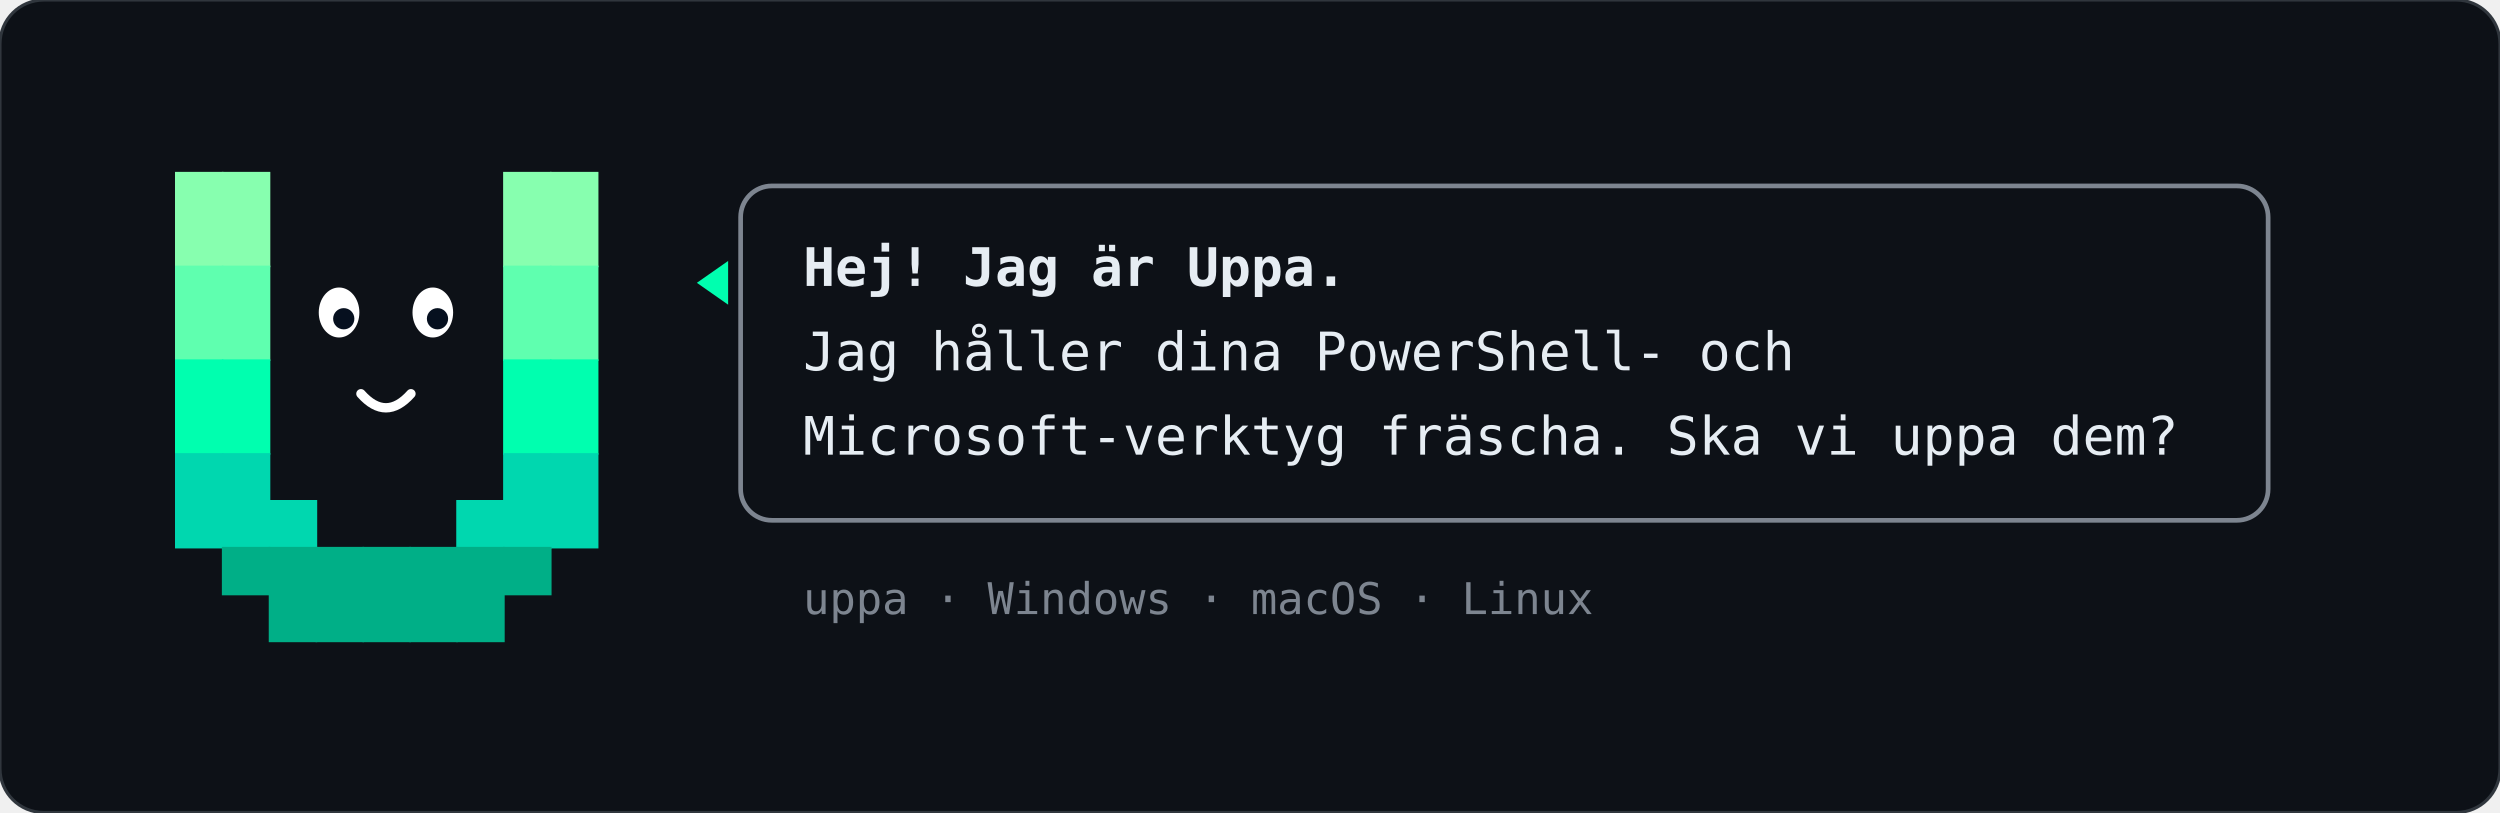
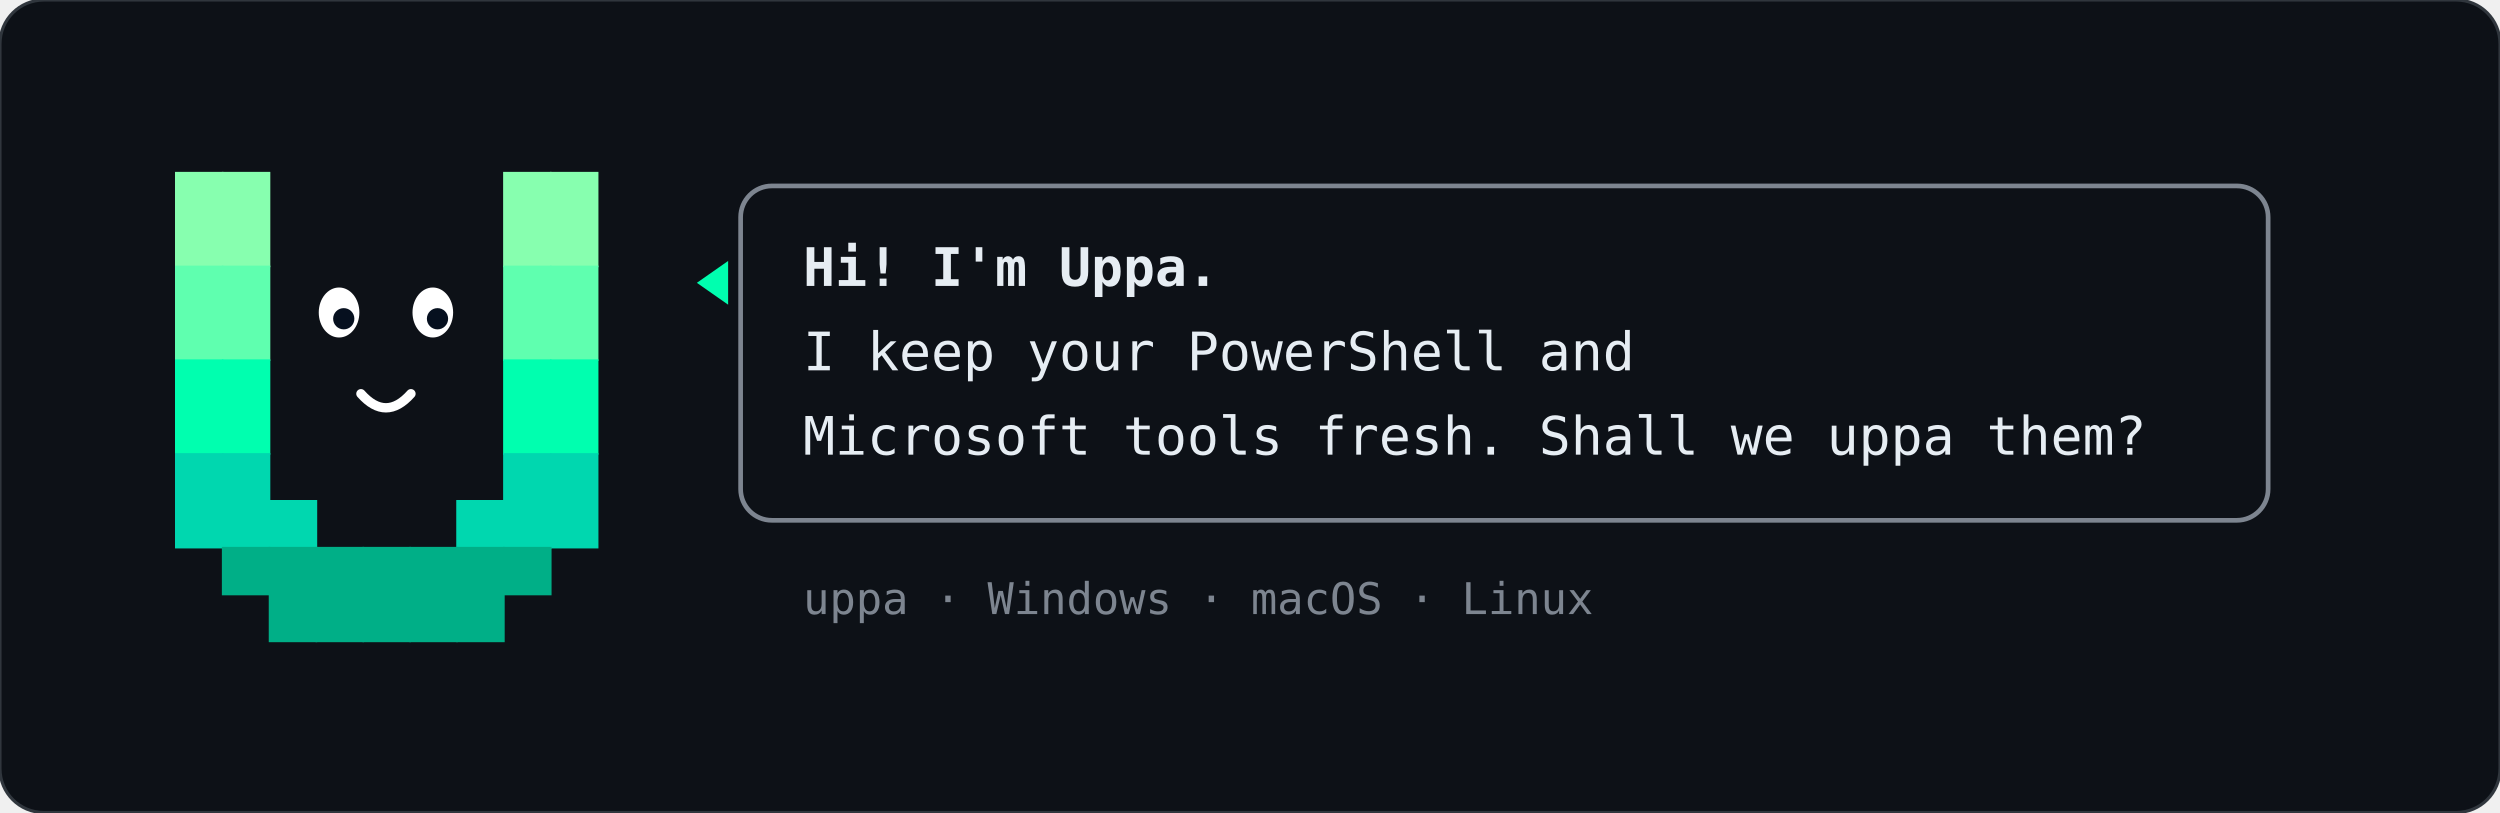
- <svg xmlns="http://www.w3.org/2000/svg" width="800" height="260" viewBox="0 0 800 260" font-family="ui-monospace, SFMono-Regular, Menlo, Consolas, 'DejaVu Sans Mono', monospace" role="img" aria-label="Uppa: Hej! Jag är Uppa.">
+ <svg xmlns="http://www.w3.org/2000/svg" width="800" height="260" viewBox="0 0 800 260" font-family="ui-monospace, SFMono-Regular, Menlo, Consolas, 'DejaVu Sans Mono', monospace" role="img" aria-label="Uppa: Hi! I'm Uppa.">
  <rect width="800" height="260" rx="14" fill="#0d1117" stroke="#30363d" />
  <g>
    <animateTransform attributeName="transform" type="translate" values="0 0;0 -4;0 0" dur="3s" repeatCount="indefinite" calcMode="spline" keyTimes="0;.5;1" keySplines=".4 0 .6 1;.4 0 .6 1" />
    <rect x="56" y="55.0" width="15.5" height="30.5" fill="#87ffaf" />
    <rect x="71" y="55.0" width="15.5" height="30.5" fill="#87ffaf" />
    <rect x="161" y="55.0" width="15.5" height="30.5" fill="#87ffaf" />
    <rect x="176" y="55.0" width="15.5" height="30.5" fill="#87ffaf" />
    <rect x="56" y="85.0" width="15.5" height="30.5" fill="#5fffaf" />
    <rect x="71" y="85.0" width="15.5" height="30.5" fill="#5fffaf" />
    <rect x="161" y="85.0" width="15.5" height="30.5" fill="#5fffaf" />
    <rect x="176" y="85.0" width="15.5" height="30.5" fill="#5fffaf" />
    <rect x="56" y="115.0" width="15.5" height="30.5" fill="#00ffaf" />
    <rect x="71" y="115.0" width="15.5" height="30.5" fill="#00ffaf" />
    <rect x="161" y="115.0" width="15.5" height="30.5" fill="#00ffaf" />
    <rect x="176" y="115.0" width="15.5" height="30.5" fill="#00ffaf" />
    <rect x="56" y="145.0" width="15.5" height="30.5" fill="#00d7af" />
    <rect x="71" y="145.0" width="15.5" height="30.5" fill="#00d7af" />
    <rect x="86" y="160.0" width="15.5" height="15.5" fill="#00d7af" />
    <rect x="146" y="160.0" width="15.5" height="15.5" fill="#00d7af" />
    <rect x="161" y="145.0" width="15.5" height="30.5" fill="#00d7af" />
    <rect x="176" y="145.0" width="15.5" height="30.5" fill="#00d7af" />
    <rect x="71" y="175.0" width="15.5" height="15.5" fill="#00af87" />
    <rect x="86" y="175.0" width="15.5" height="30.5" fill="#00af87" />
    <rect x="101" y="175.0" width="15.5" height="30.5" fill="#00af87" />
    <rect x="116" y="175.0" width="15.5" height="30.5" fill="#00af87" />
    <rect x="131" y="175.0" width="15.5" height="30.5" fill="#00af87" />
    <rect x="146" y="175.0" width="15.5" height="30.5" fill="#00af87" />
    <rect x="161" y="175.0" width="15.5" height="15.5" fill="#00af87" />
    <ellipse cx="108.5" cy="100.0" rx="6.5" ry="8" fill="#ffffff">
      <animate attributeName="ry" values="8;8;1;8;8" keyTimes="0;.46;.5;.54;1" dur="4.1s" repeatCount="indefinite" />
    </ellipse>
    <g>
      <animateTransform attributeName="transform" type="translate" values="0 0;0 0;-3 0;-3 0;0 0;3 0;3 0;0 0" keyTimes="0;.25;.3;.45;.5;.7;.85;1" dur="7s" repeatCount="indefinite" />
      <circle cx="110.0" cy="102.0" r="3.4" fill="#06101f" />
    </g>
    <ellipse cx="138.5" cy="100.0" rx="6.5" ry="8" fill="#ffffff">
      <animate attributeName="ry" values="8;8;1;8;8" keyTimes="0;.46;.5;.54;1" dur="4.1s" repeatCount="indefinite" />
    </ellipse>
    <g>
      <animateTransform attributeName="transform" type="translate" values="0 0;0 0;-3 0;-3 0;0 0;3 0;3 0;0 0" keyTimes="0;.25;.3;.45;.5;.7;.85;1" dur="7s" repeatCount="indefinite" />
      <circle cx="140.0" cy="102.0" r="3.4" fill="#06101f" />
    </g>
    <path d="M115.5 126.0q8 9 16 0" stroke="#ffffff" stroke-width="3" fill="none" stroke-linecap="round" />
  </g>
  <rect x="237" y="59.5" width="488.8" height="107" rx="10" fill="none" stroke="#7d8590" stroke-width="1.5" />
  <path d="M223 90.5l10 -7v14z" fill="#00ffaf" />
-   <text x="257" y="91.5" fill="#e6edf3" font-size="17" font-weight="700">Hej! Jag är Uppa.</text>
-   <text x="257" y="118.5" fill="#e6edf3" font-size="17">Jag håller dina PowerShell- och</text>
-   <text x="257" y="145.5" fill="#e6edf3" font-size="17">Microsoft-verktyg fräscha. Ska vi uppa dem?</text>
+   <text x="257" y="91.5" fill="#e6edf3" font-size="17" font-weight="700">Hi! I'm Uppa.</text>
+   <text x="257" y="118.5" fill="#e6edf3" font-size="17">I keep your PowerShell and</text>
+   <text x="257" y="145.5" fill="#e6edf3" font-size="17">Microsoft tools fresh. Shall we uppa them?</text>
  <text x="257" y="196.5" fill="#7d8590" font-size="14">uppa · Windows · macOS · Linux</text>
</svg>
